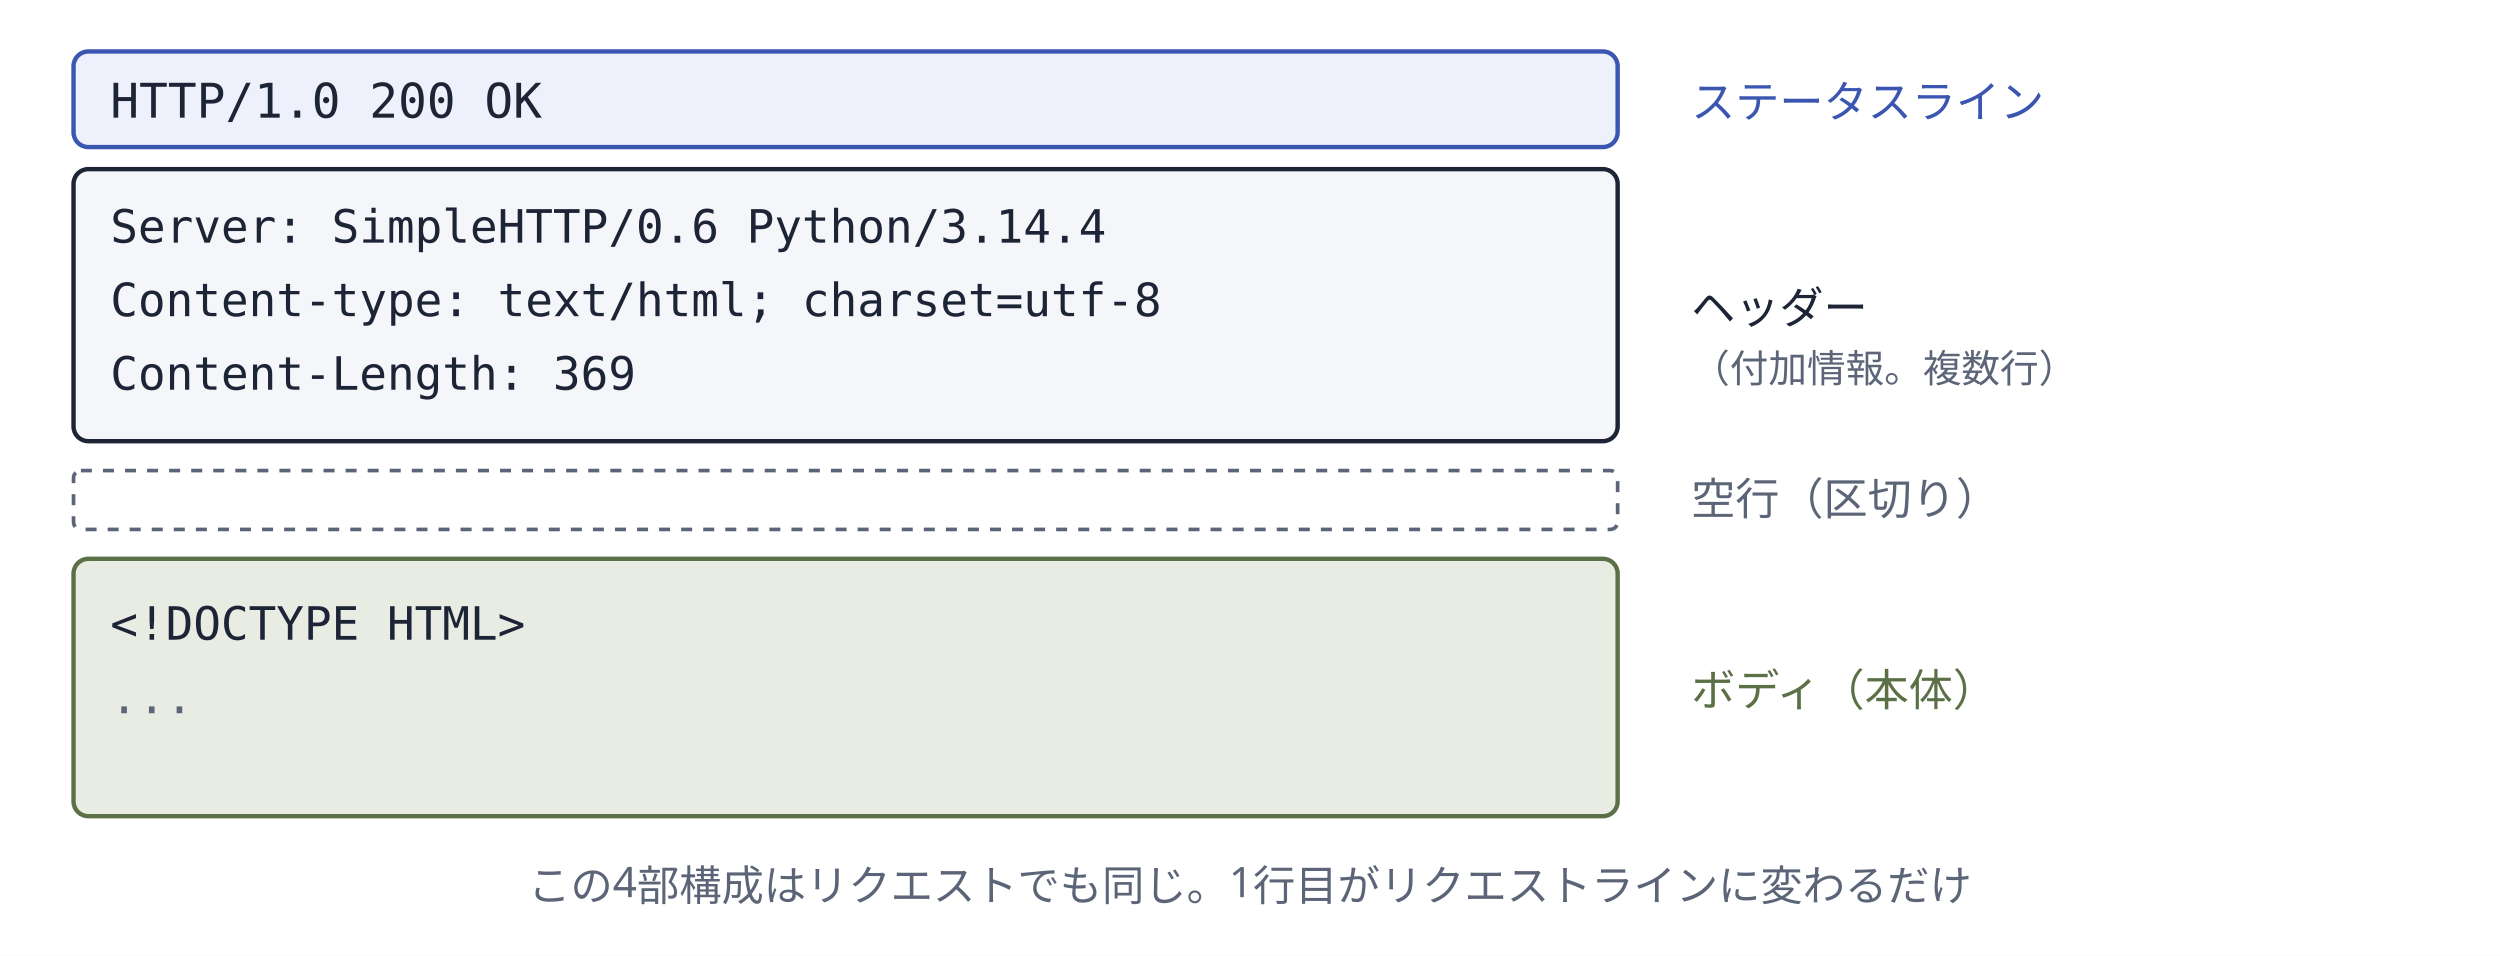
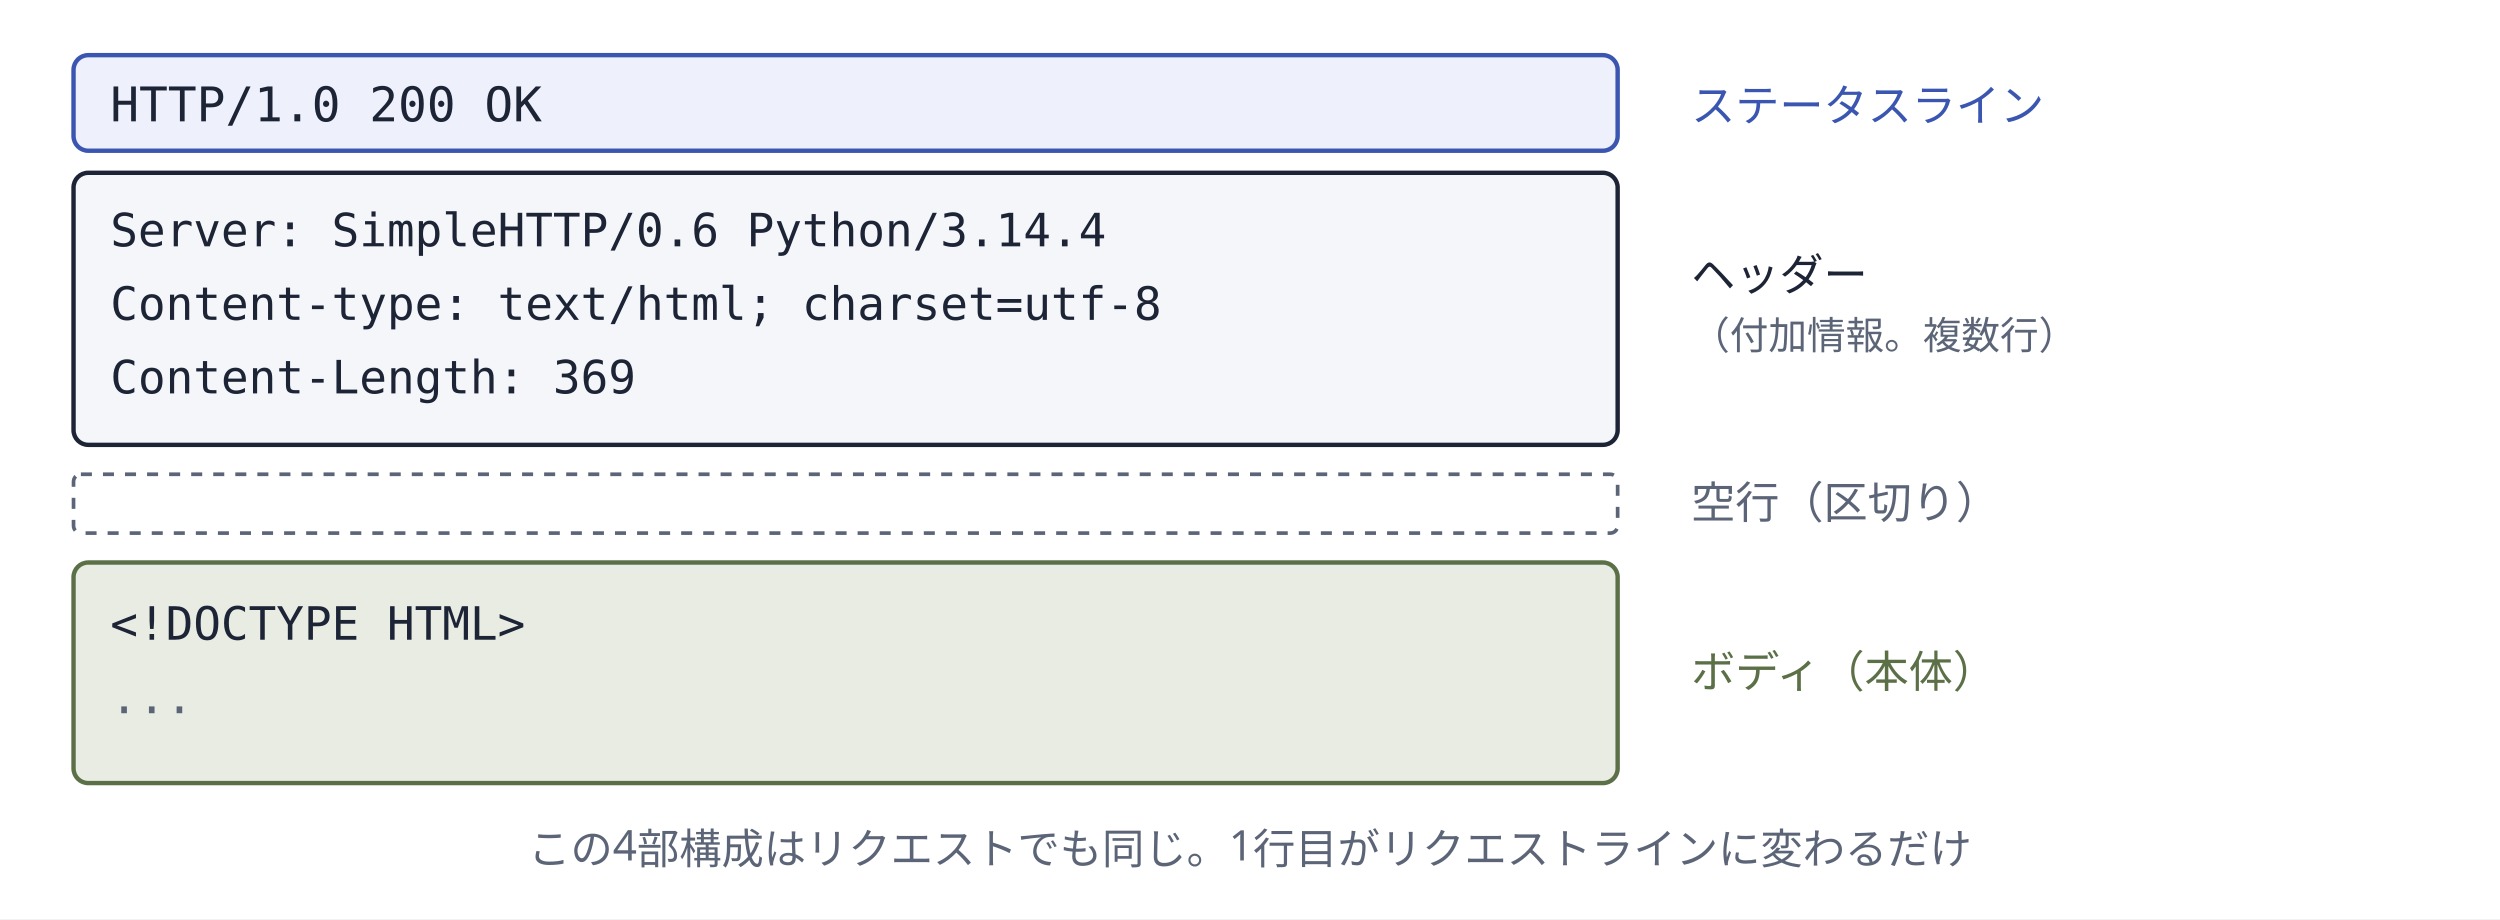
- <svg xmlns="http://www.w3.org/2000/svg" viewBox="0 0 680 260" role="img" aria-label="実際のHTTPレスポンス例を、ステータスライン・ヘッダー・空行・ボディの4部構成に色分けして示す図">
-   <rect width="680" height="260" fill="#ffffff" />
-   <rect x="20" y="14" width="420" height="26" rx="4" fill="#eef0fb" stroke="#3a56b0" stroke-width="1.2" />
-   <text x="30" y="32" font-family="ui-monospace, Menlo, monospace" font-size="13" fill="#1c2436">HTTP/1.0 200 OK</text>
-   <text x="460" y="32" font-family="sans-serif" font-size="12" fill="#3a56b0">ステータスライン</text>
-   <rect x="20" y="46" width="420" height="74" rx="4" fill="#f4f6f9" stroke="#1c2436" stroke-width="1.2" />
-   <text x="30" y="66" font-family="ui-monospace, Menlo, monospace" font-size="12.5" fill="#1c2436">Server: SimpleHTTP/0.6 Python/3.14.4</text>
-   <text x="30" y="86" font-family="ui-monospace, Menlo, monospace" font-size="12.5" fill="#1c2436">Content-type: text/html; charset=utf-8</text>
-   <text x="30" y="106" font-family="ui-monospace, Menlo, monospace" font-size="12.5" fill="#1c2436">Content-Length: 369</text>
-   <text x="460" y="88" font-family="sans-serif" font-size="12" fill="#1c2436">ヘッダー</text>
-   <text x="460" y="104" font-family="sans-serif" font-size="10.5" fill="#5c6577">（付加情報。複数行）</text>
-   <rect x="20" y="128" width="420" height="16" rx="2" fill="none" stroke="#5c6577" stroke-width="1" stroke-dasharray="3 3" />
-   <text x="460" y="140" font-family="sans-serif" font-size="12" fill="#5c6577">空行（区切り）</text>
-   <rect x="20" y="152" width="420" height="70" rx="4" fill="#e9ece3" stroke="#5c7048" stroke-width="1.2" />
+ <svg xmlns="http://www.w3.org/2000/svg" viewBox="0 0 680 250" role="img" aria-label="実際のHTTPレスポンス例を、ステータスライン・ヘッダー・空行・ボディの4部構成に色分けして示す図">
+   <rect width="680" height="250" fill="#ffffff" />
+   <rect x="20" y="15" width="420" height="26" rx="4" fill="#eef0fb" stroke="#3a56b0" stroke-width="1.2" />
+   <text x="30" y="33" font-family="ui-monospace, Menlo, monospace" font-size="13" fill="#1c2436">HTTP/1.0 200 OK</text>
+   <text x="460" y="33" font-family="sans-serif" font-size="12" fill="#3a56b0">ステータスライン</text>
+   <rect x="20" y="47" width="420" height="74" rx="4" fill="#f4f6f9" stroke="#1c2436" stroke-width="1.2" />
+   <text x="30" y="67" font-family="ui-monospace, Menlo, monospace" font-size="12.5" fill="#1c2436">Server: SimpleHTTP/0.6 Python/3.14.4</text>
+   <text x="30" y="87" font-family="ui-monospace, Menlo, monospace" font-size="12.5" fill="#1c2436">Content-type: text/html; charset=utf-8</text>
+   <text x="30" y="107" font-family="ui-monospace, Menlo, monospace" font-size="12.5" fill="#1c2436">Content-Length: 369</text>
+   <text x="460" y="79" font-family="sans-serif" font-size="12" fill="#1c2436">ヘッダー</text>
+   <text x="460" y="95" font-family="sans-serif" font-size="10.5" fill="#5c6577">（付加情報。複数行）</text>
+   <rect x="20" y="129" width="420" height="16" rx="2" fill="none" stroke="#5c6577" stroke-width="1" stroke-dasharray="3 3" />
+   <text x="460" y="141" font-family="sans-serif" font-size="12" fill="#5c6577">空行（区切り）</text>
+   <rect x="20" y="153" width="420" height="60" rx="4" fill="#e9ece3" stroke="#5c7048" stroke-width="1.2" />
  <text x="30" y="174" font-family="ui-monospace, Menlo, monospace" font-size="12.5" fill="#1c2436">&lt;!DOCTYPE HTML&gt;</text>
  <text x="30" y="194" font-family="ui-monospace, Menlo, monospace" font-size="12.5" fill="#5c6577">...</text>
-   <text x="460" y="192" font-family="sans-serif" font-size="12" fill="#5c7048">ボディ（本体）</text>
-   <text x="340" y="245" text-anchor="middle" font-family="sans-serif" font-size="11.5" fill="#5c6577">この4部構成はリクエストでも同じ。1行目がリクエストラインに変わるだけ</text>
+   <text x="460" y="187" font-family="sans-serif" font-size="12" fill="#5c7048">ボディ（本体）</text>
+   <text x="340" y="235" text-anchor="middle" font-family="sans-serif" font-size="11.5" fill="#5c6577">この4部構成はリクエストでも同じ。1行目がリクエストラインに変わるだけ</text>
</svg>
